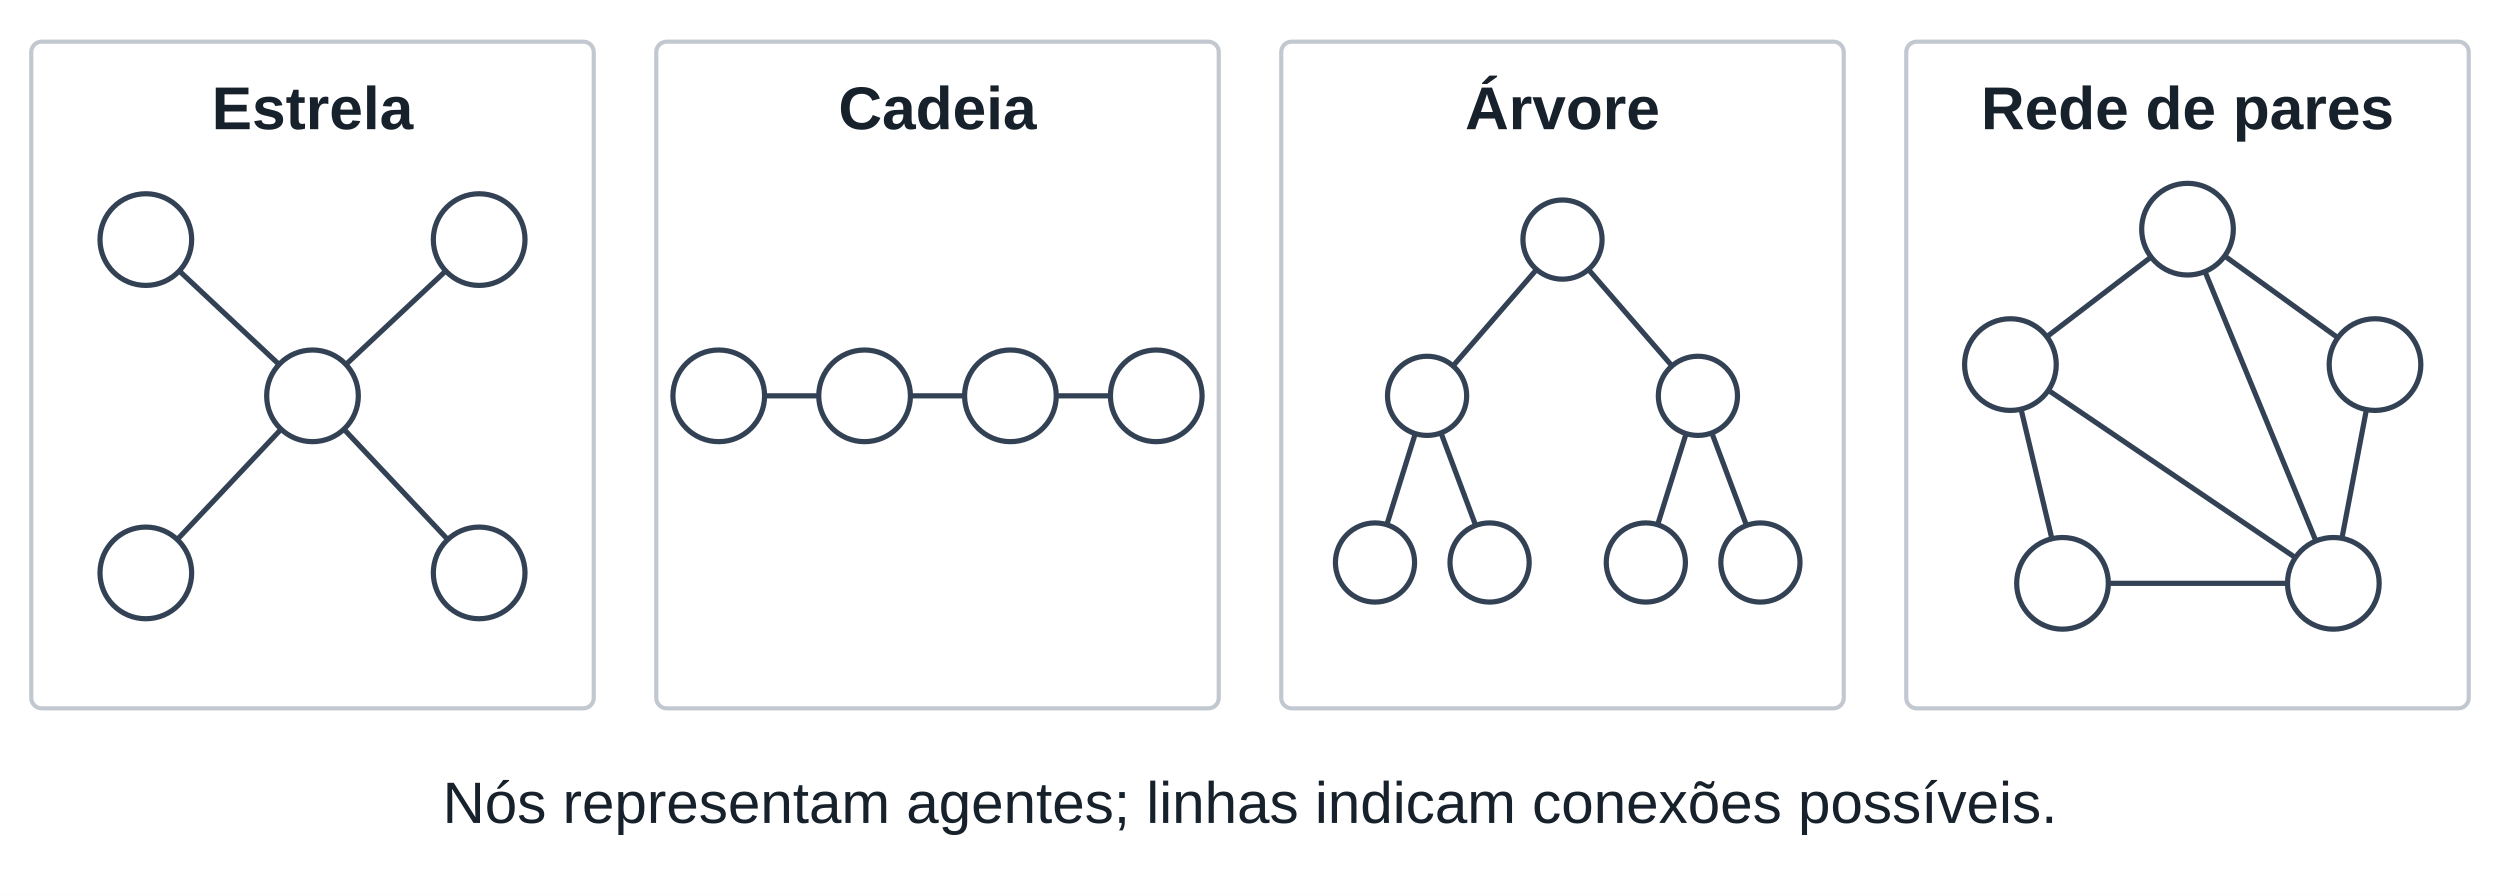
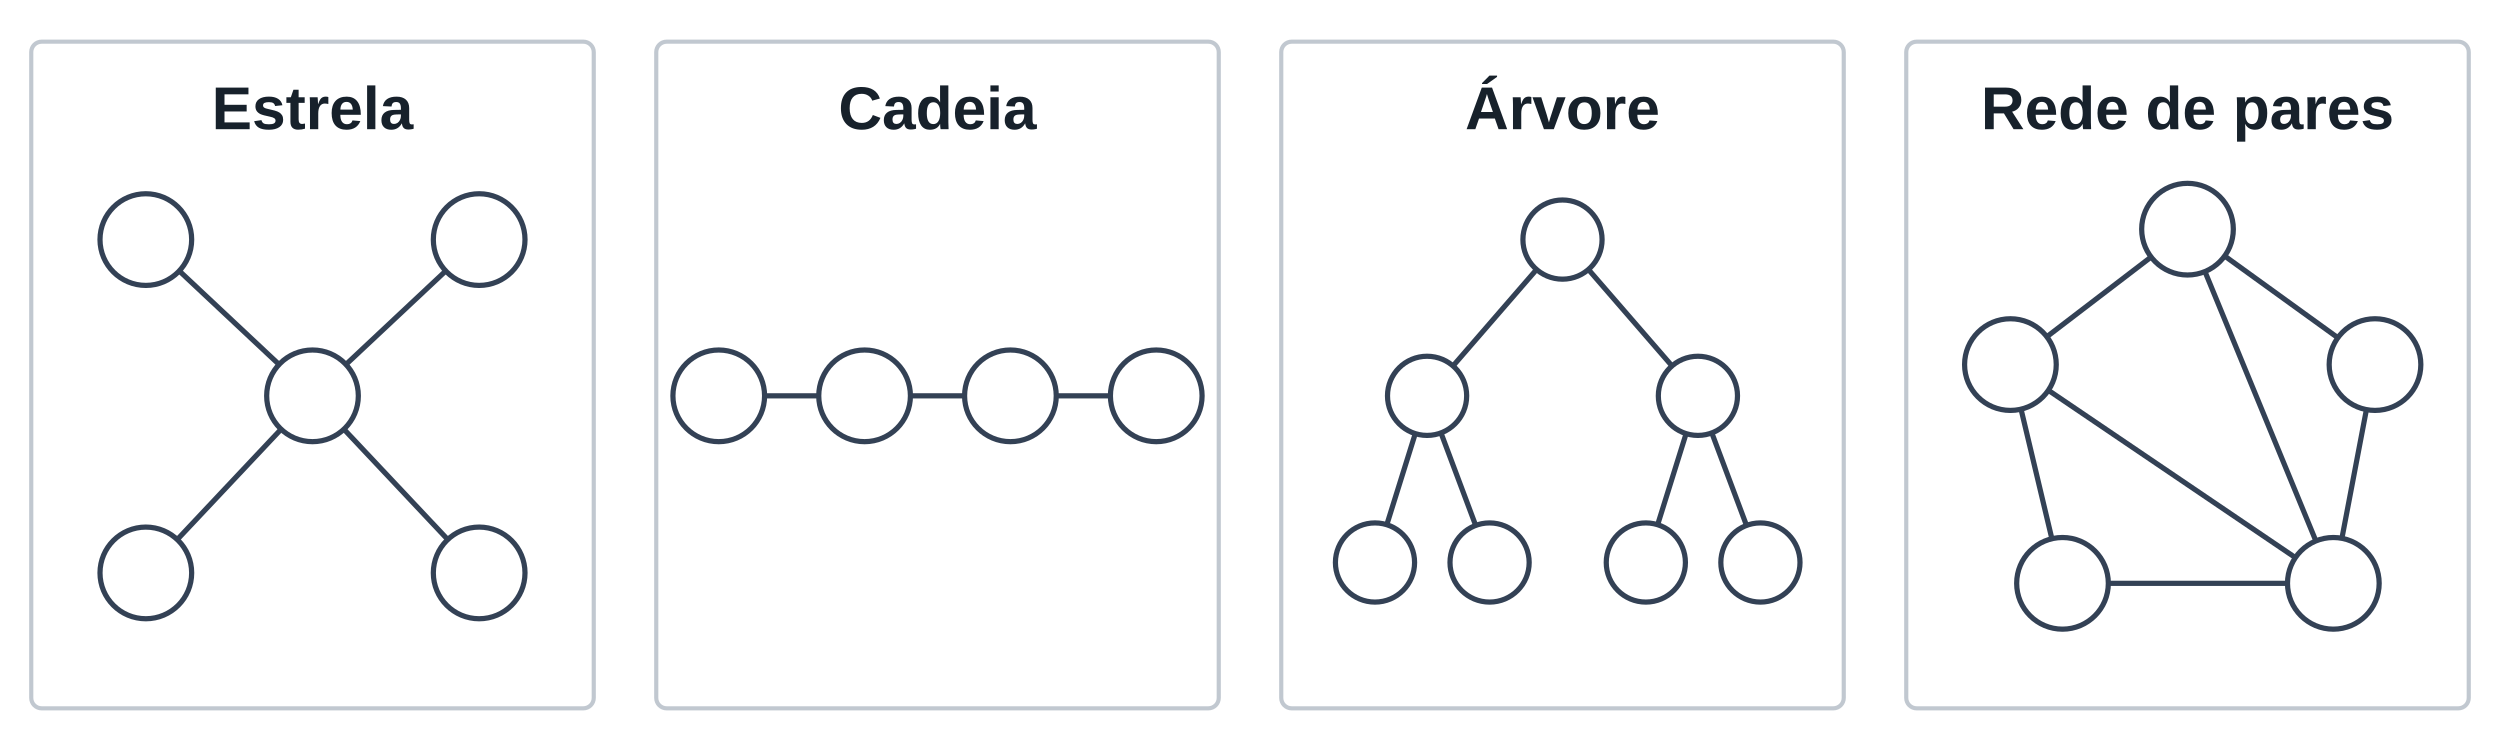
- <svg xmlns="http://www.w3.org/2000/svg" width="1200" height="430" viewBox="0 0 1200 430" role="img" aria-labelledby="title desc">
+ <svg xmlns="http://www.w3.org/2000/svg" width="1200" height="360" viewBox="0 0 1200 360" role="img" aria-labelledby="title desc">
  <defs>
    <marker id="a" markerWidth="9" markerHeight="9" refX="8" refY="4" orient="auto" markerUnits="userSpaceOnUse">
      <path d="M0,0 L8,4 L0,8 Z" fill="#334155" />
    </marker>
  </defs>
  <rect width="1200" height="430" fill="white" />
  <rect x="15" y="20" width="270" height="320" rx="5" fill="#ffffff" stroke="#c1c8d0" stroke-width="2" />
  <rect x="315" y="20" width="270" height="320" rx="5" fill="#ffffff" stroke="#c1c8d0" stroke-width="2" />
  <rect x="615" y="20" width="270" height="320" rx="5" fill="#ffffff" stroke="#c1c8d0" stroke-width="2" />
  <rect x="915" y="20" width="270" height="320" rx="5" fill="#ffffff" stroke="#c1c8d0" stroke-width="2" />
  <g font-family="Arial, Helvetica, sans-serif" fill="#17212b">
    <polyline points="133.95,174.953 86.05,130.047" fill="none" stroke="#334155" stroke-width="2.5" />
    <polyline points="166.05,174.953 213.95,130.047" fill="none" stroke="#334155" stroke-width="2.5" />
    <polyline points="134.922,206.02 85.078,258.98" fill="none" stroke="#334155" stroke-width="2.5" />
    <polyline points="165.078,206.02 214.922,258.98" fill="none" stroke="#334155" stroke-width="2.5" />
    <polyline points="367.0,190.0 393.0,190.0" fill="none" stroke="#334155" stroke-width="2.5" />
    <polyline points="437.0,190.0 463.0,190.0" fill="none" stroke="#334155" stroke-width="2.5" />
    <polyline points="507.0,190.0 533.0,190.0" fill="none" stroke="#334155" stroke-width="2.5" />
    <polyline points="737.556,129.358 697.444,175.642" fill="none" stroke="#334155" stroke-width="2.5" />
    <polyline points="762.444,129.358 802.556,175.642" fill="none" stroke="#334155" stroke-width="2.5" />
    <polyline points="679.333,208.135 665.667,251.865" fill="none" stroke="#334155" stroke-width="2.5" />
    <polyline points="691.671,207.79 708.329,252.21" fill="none" stroke="#334155" stroke-width="2.5" />
    <polyline points="809.333,208.135 795.667,251.865" fill="none" stroke="#334155" stroke-width="2.5" />
    <polyline points="821.671,207.79 838.329,252.21" fill="none" stroke="#334155" stroke-width="2.5" />
    <polyline points="1032.524,123.364 982.476,161.636" fill="none" stroke="#334155" stroke-width="2.5" />
    <polyline points="970.096,196.402 984.904,258.598" fill="none" stroke="#334155" stroke-width="2.5" />
    <polyline points="1012.0,280.0 1098.0,280.0" fill="none" stroke="#334155" stroke-width="2.5" />
    <polyline points="1124.116,258.389 1135.884,196.611" fill="none" stroke="#334155" stroke-width="2.5" />
    <polyline points="1122.165,162.119 1067.835,122.881" fill="none" stroke="#334155" stroke-width="2.5" />
    <polyline points="1058.376,130.343 1111.624,259.657" fill="none" stroke="#334155" stroke-width="2.5" />
    <polyline points="983.214,187.339 1101.786,267.661" fill="none" stroke="#334155" stroke-width="2.5" />
    <text x="150.0" y="62" font-size="29" font-weight="700" text-anchor="middle">
      <tspan x="150.0" dy="0">Estrela</tspan>
    </text>
    <text x="450.0" y="62" font-size="29" font-weight="700" text-anchor="middle">
      <tspan x="450.0" dy="0">Cadeia</tspan>
    </text>
    <text x="750.0" y="62" font-size="29" font-weight="700" text-anchor="middle">
      <tspan x="750.0" dy="0">Árvore</tspan>
    </text>
    <text x="1050.0" y="62" font-size="29" font-weight="700" text-anchor="middle">
      <tspan x="1050.0" dy="0">Rede de pares</tspan>
    </text>
    <circle cx="70" cy="115" r="22" fill="#ffffff" stroke="#334155" stroke-width="2.5" />
    <circle cx="230" cy="115" r="22" fill="#ffffff" stroke="#334155" stroke-width="2.5" />
    <circle cx="70" cy="275" r="22" fill="#ffffff" stroke="#334155" stroke-width="2.5" />
    <circle cx="230" cy="275" r="22" fill="#ffffff" stroke="#334155" stroke-width="2.5" />
    <circle cx="150" cy="190" r="22" fill="#ffffff" stroke="#334155" stroke-width="2.5" />
    <circle cx="345" cy="190" r="22" fill="#ffffff" stroke="#334155" stroke-width="2.5" />
    <circle cx="415" cy="190" r="22" fill="#ffffff" stroke="#334155" stroke-width="2.5" />
    <circle cx="485" cy="190" r="22" fill="#ffffff" stroke="#334155" stroke-width="2.5" />
    <circle cx="555" cy="190" r="22" fill="#ffffff" stroke="#334155" stroke-width="2.5" />
    <circle cx="750" cy="115" r="19" fill="#ffffff" stroke="#334155" stroke-width="2.5" />
    <circle cx="685" cy="190" r="19" fill="#ffffff" stroke="#334155" stroke-width="2.5" />
    <circle cx="815" cy="190" r="19" fill="#ffffff" stroke="#334155" stroke-width="2.5" />
    <circle cx="660" cy="270" r="19" fill="#ffffff" stroke="#334155" stroke-width="2.5" />
    <circle cx="715" cy="270" r="19" fill="#ffffff" stroke="#334155" stroke-width="2.5" />
    <circle cx="790" cy="270" r="19" fill="#ffffff" stroke="#334155" stroke-width="2.5" />
    <circle cx="845" cy="270" r="19" fill="#ffffff" stroke="#334155" stroke-width="2.5" />
    <circle cx="1050" cy="110" r="22" fill="#ffffff" stroke="#334155" stroke-width="2.5" />
    <circle cx="965" cy="175" r="22" fill="#ffffff" stroke="#334155" stroke-width="2.5" />
    <circle cx="990" cy="280" r="22" fill="#ffffff" stroke="#334155" stroke-width="2.5" />
    <circle cx="1120" cy="280" r="22" fill="#ffffff" stroke="#334155" stroke-width="2.5" />
    <circle cx="1140" cy="175" r="22" fill="#ffffff" stroke="#334155" stroke-width="2.5" />
-     <text x="600" y="395" font-size="28" font-weight="400" text-anchor="middle">
-       <tspan x="600" dy="0">Nós representam agentes; linhas indicam conexões possíveis.</tspan>
-     </text>
  </g>
</svg>
